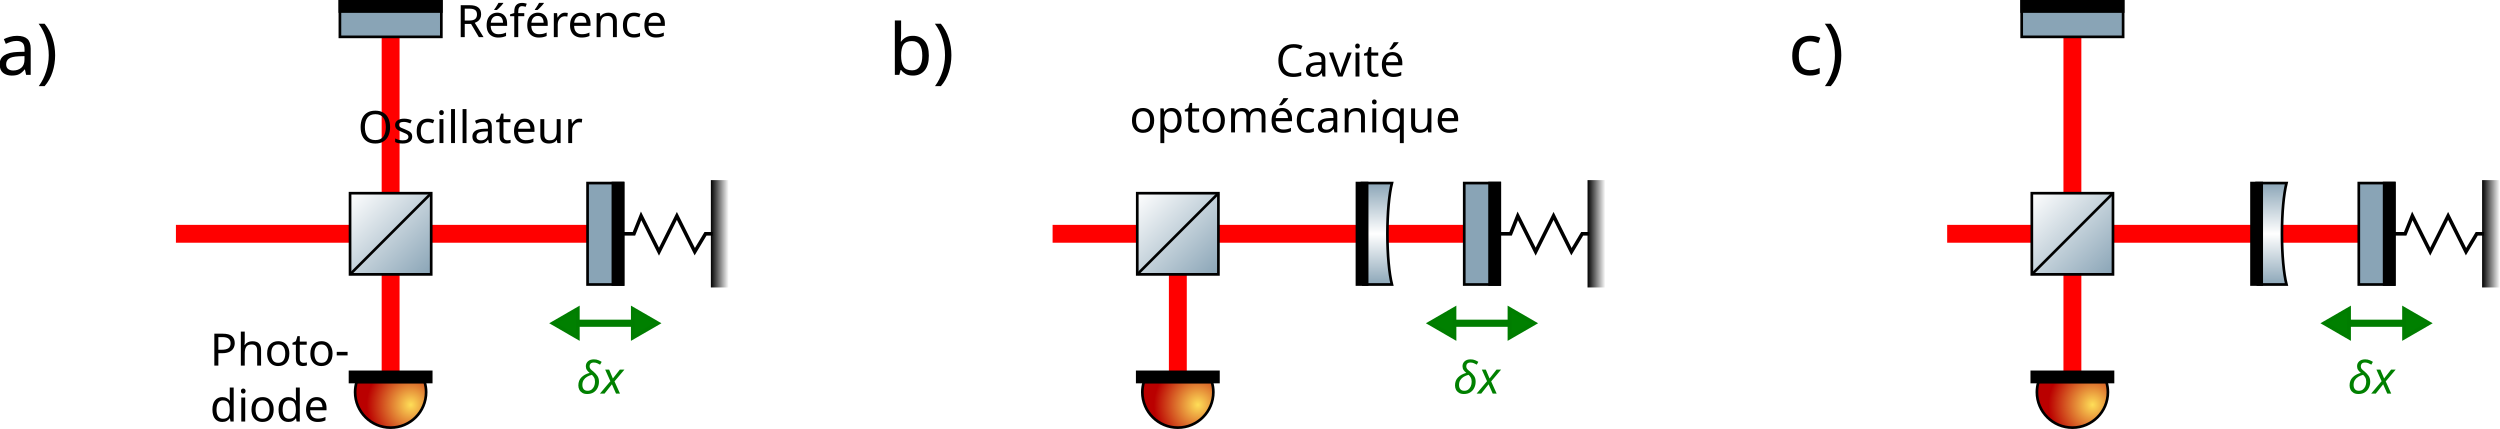
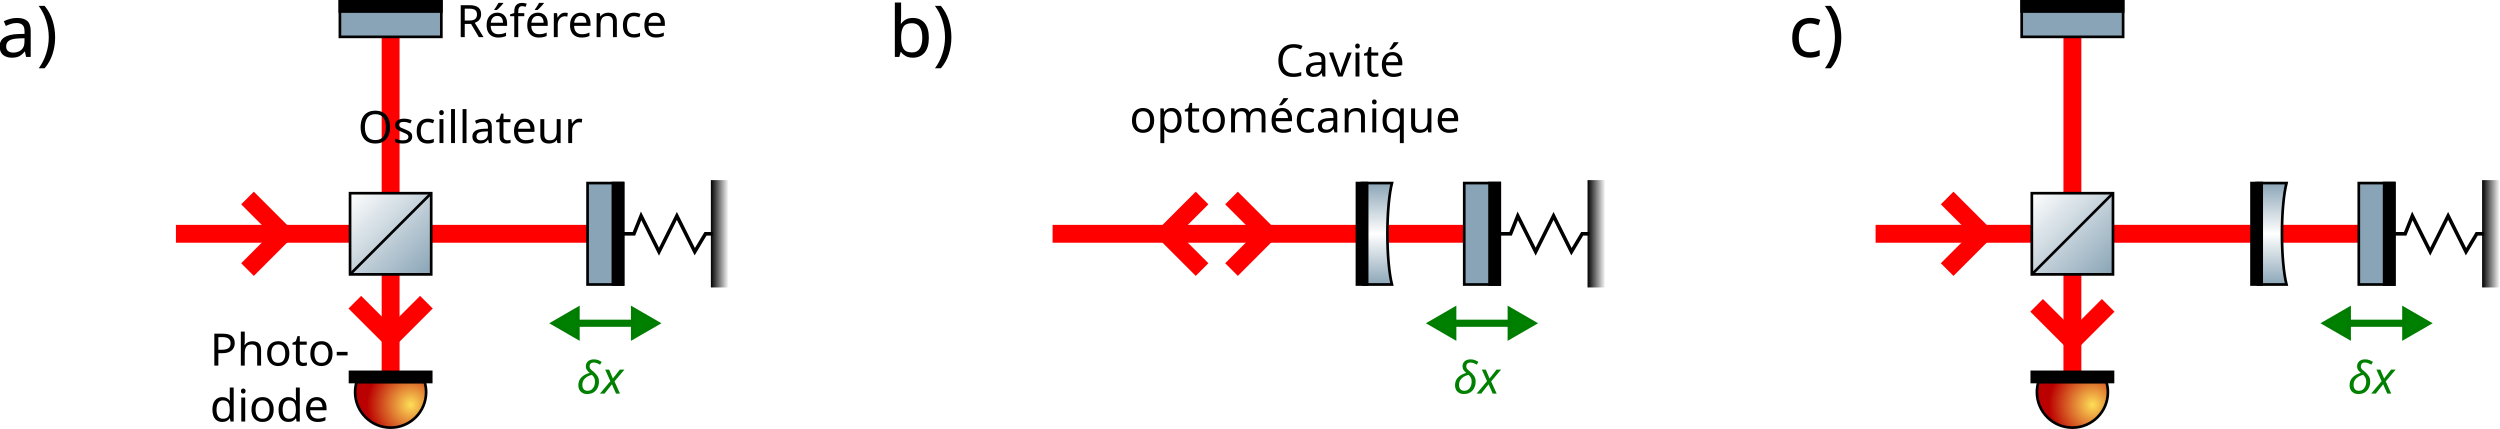
<svg xmlns="http://www.w3.org/2000/svg" xmlns:xlink="http://www.w3.org/1999/xlink" width="197.179mm" height="33.834mm" viewBox="0 0 698.665 119.883" id="svg9282" version="1.1">
  <defs id="defs9284">
    <marker style="overflow:visible" id="marker11677" refX="0" refY="0" orient="auto">
      <path transform="scale(-0.4,-0.4)" style="fill:#008000;fill-opacity:1;fill-rule:evenodd;stroke:#007d00;stroke-width:1pt;stroke-opacity:1" d="m 5.77,0 -8.65,5 0,-10 8.65,5 z" id="path11679" />
    </marker>
    <marker style="overflow:visible" id="marker10815" refX="0" refY="0" orient="auto">
      <path transform="scale(-0.4,-0.4)" style="fill:#008000;fill-opacity:1;fill-rule:evenodd;stroke:#007d00;stroke-width:1pt;stroke-opacity:1" d="m 5.77,0 -8.65,5 0,-10 8.65,5 z" id="path10817" />
    </marker>
    <linearGradient id="linearGradient10409">
      <stop style="stop-color:#000000;stop-opacity:1;" offset="0" id="stop10411" />
      <stop style="stop-color:#000000;stop-opacity:0;" offset="1" id="stop10413" />
    </linearGradient>
    <marker orient="auto" refY="0" refX="0" id="TriangleOutM" style="overflow:visible">
      <path id="path10160" d="m 5.77,0 -8.65,5 0,-10 8.65,5 z" style="fill:#008000;fill-opacity:1;fill-rule:evenodd;stroke:#007d00;stroke-width:1pt;stroke-opacity:1" transform="scale(0.4,0.4)" />
    </marker>
    <marker orient="auto" refY="0" refX="0" id="TriangleInM" style="overflow:visible">
      <path id="path10151" d="m 5.77,0 -8.65,5 0,-10 8.65,5 z" style="fill:#008000;fill-opacity:1;fill-rule:evenodd;stroke:#007d00;stroke-width:1pt;stroke-opacity:1" transform="scale(-0.4,-0.4)" />
    </marker>
    <linearGradient xlink:href="#XMLID_2_" id="linearGradient8492" gradientUnits="userSpaceOnUse" gradientTransform="matrix(0.8,0,0,0.8,-34.8284,-61.1108)" x1="44.004" y1="105.202" x2="72.35" y2="76.856" />
    <linearGradient gradientTransform="matrix(0.8,0,0,0.8,-34.8284,-61.1108)" y2="76.856" x2="72.35" y1="105.202" x1="44.004" gradientUnits="userSpaceOnUse" id="XMLID_2_">
      <stop id="stop3163" style="stop-color:#FFFFFF" offset="0" />
      <stop id="stop3165" style="stop-color:#89A4B6" offset="1" />
    </linearGradient>
    <linearGradient xlink:href="#linearGradient6086" id="linearGradient9835" x1="6.286" y1="0.96" x2="6.286" y2="27.534" gradientUnits="userSpaceOnUse" />
    <linearGradient gradientTransform="matrix(0,-0.35,1,0,-406.6938,483.3083)" y2="424.364" x2="1343.743" y1="452.711" x1="1343.743" gradientUnits="userSpaceOnUse" id="linearGradient6086">
      <stop id="stop6049" style="stop-color:#89A4B6" offset="0.006" />
      <stop id="stop6051" style="stop-color:#FFFFFF" offset="0.5" />
      <stop id="stop6053" style="stop-color:#89A4B6" offset="1" />
    </linearGradient>
    <linearGradient xlink:href="#linearGradient6086" id="linearGradient9835-7" x1="6.286" y1="0.96" x2="6.286" y2="27.534" gradientUnits="userSpaceOnUse" />
    <radialGradient xlink:href="#radialGradient5264" id="radialGradient5272" cx="9.587" cy="8.245" fx="9.587" fy="8.245" r="6.753" gradientTransform="matrix(2.712285,-4.9331678e-8,1.3188837e-7,2.65854,-16.41568,-15.83199)" gradientUnits="userSpaceOnUse" />
    <radialGradient gradientUnits="userSpaceOnUse" fy="7.461" fx="8.879" r="17.067" cy="7.461" cx="8.879" id="radialGradient5264">
      <stop id="stop5248" style="stop-color:#FEDE58" offset="0" />
      <stop id="stop5250" style="stop-color:#BA0000" offset="0.685" />
    </radialGradient>
    <linearGradient xlink:href="#linearGradient10409" id="linearGradient10419" x1="307.5" y1="112.362" x2="312.5" y2="112.362" gradientUnits="userSpaceOnUse" gradientTransform="translate(2,2.2244096e-6)" />
-     <radialGradient xlink:href="#radialGradient5264-2" id="radialGradient5272-7" cx="9.587" cy="8.245" fx="9.587" fy="8.245" r="6.753" gradientTransform="matrix(2.712285,-4.9331678e-8,1.3188837e-7,2.65854,-16.41568,-15.83199)" gradientUnits="userSpaceOnUse" />
    <radialGradient gradientUnits="userSpaceOnUse" fy="7.461" fx="8.879" r="17.067" cy="7.461" cx="8.879" id="radialGradient5264-2">
      <stop id="stop5248-0" style="stop-color:#FEDE58" offset="0" />
      <stop id="stop5250-1" style="stop-color:#BA0000" offset="0.685" />
    </radialGradient>
    <linearGradient xlink:href="#linearGradient6086" id="linearGradient9835-6" x1="6.286" y1="0.96" x2="6.286" y2="27.534" gradientUnits="userSpaceOnUse" />
    <linearGradient xlink:href="#linearGradient10409" id="linearGradient10419-8" x1="307.5" y1="112.362" x2="312.5" y2="112.362" gradientUnits="userSpaceOnUse" gradientTransform="translate(247,-1.71289e-5)" />
    <marker orient="auto" refY="0" refX="0" id="TriangleInM-4" style="overflow:visible">
      <path id="path10151-6" d="m 5.77,0 -8.65,5 0,-10 8.65,5 z" style="fill:#008000;fill-opacity:1;fill-rule:evenodd;stroke:#007d00;stroke-width:1pt;stroke-opacity:1" transform="scale(-0.4,-0.4)" />
    </marker>
    <marker orient="auto" refY="0" refX="0" id="TriangleOutM-2" style="overflow:visible">
      <path id="path10160-3" d="m 5.77,0 -8.65,5 0,-10 8.65,5 z" style="fill:#008000;fill-opacity:1;fill-rule:evenodd;stroke:#007d00;stroke-width:1pt;stroke-opacity:1" transform="scale(0.4,0.4)" />
    </marker>
-     <linearGradient xlink:href="#XMLID_2_" id="linearGradient10795" gradientUnits="userSpaceOnUse" gradientTransform="matrix(0.8,0,0,0.8,-34.8284,-61.1108)" x1="44.004" y1="105.202" x2="72.35" y2="76.856" />
    <linearGradient xlink:href="#linearGradient3853" id="linearGradient5982" gradientUnits="userSpaceOnUse" gradientTransform="matrix(0.8,0,0,0.8,-34.8284,-61.1108)" x1="43.667" y1="112.758" x2="43.667" y2="76.388" />
    <linearGradient gradientTransform="matrix(0.35,0,0,1,-115.4937,-14.3086)" y2="14.683" x2="343.291" y1="43.03" x1="343.291" gradientUnits="userSpaceOnUse" id="linearGradient3853">
      <stop id="stop3835" style="stop-color:#89A4B6" offset="0.006" />
      <stop id="stop3837" style="stop-color:#FFFFFF" offset="0.5" />
      <stop id="stop3839" style="stop-color:#89A4B6" offset="1" />
    </linearGradient>
    <radialGradient xlink:href="#radialGradient5264-2-3" id="radialGradient5272-7-7" cx="9.587" cy="8.245" fx="9.587" fy="8.245" r="6.753" gradientTransform="matrix(2.712285,-4.9331678e-8,1.3188837e-7,2.65854,-16.41568,-15.83199)" gradientUnits="userSpaceOnUse" />
    <radialGradient gradientUnits="userSpaceOnUse" fy="7.461" fx="8.879" r="17.067" cy="7.461" cx="8.879" id="radialGradient5264-2-3">
      <stop id="stop5248-0-5" style="stop-color:#FEDE58" offset="0" />
      <stop id="stop5250-1-0" style="stop-color:#BA0000" offset="0.685" />
    </radialGradient>
    <linearGradient xlink:href="#linearGradient6086" id="linearGradient9835-6-1" x1="6.286" y1="0.96" x2="6.286" y2="27.534" gradientUnits="userSpaceOnUse" />
    <linearGradient xlink:href="#linearGradient10409" id="linearGradient10419-8-8" x1="307.5" y1="112.362" x2="312.5" y2="112.362" gradientUnits="userSpaceOnUse" gradientTransform="translate(497,7.2636376e-6)" />
    <marker style="overflow:visible" id="marker10815-8" refX="0" refY="0" orient="auto">
      <path transform="scale(-0.4,-0.4)" style="fill:#008000;fill-opacity:1;fill-rule:evenodd;stroke:#007d00;stroke-width:1pt;stroke-opacity:1" d="m 5.77,0 -8.65,5 0,-10 8.65,5 z" id="path10817-1" />
    </marker>
    <marker orient="auto" refY="0" refX="0" id="TriangleOutM-2-6" style="overflow:visible">
      <path id="path10160-3-4" d="m 5.77,0 -8.65,5 0,-10 8.65,5 z" style="fill:#008000;fill-opacity:1;fill-rule:evenodd;stroke:#007d00;stroke-width:1pt;stroke-opacity:1" transform="scale(0.4,0.4)" />
    </marker>
    <linearGradient xlink:href="#XMLID_2_" id="linearGradient11613" gradientUnits="userSpaceOnUse" gradientTransform="matrix(0.8,0,0,0.8,-34.8284,-61.1108)" x1="44.004" y1="105.202" x2="72.35" y2="76.856" />
    <linearGradient xlink:href="#linearGradient3853" id="linearGradient11615" gradientUnits="userSpaceOnUse" gradientTransform="matrix(0.8,0,0,0.8,-34.8284,-61.1108)" x1="43.667" y1="112.758" x2="43.667" y2="76.388" />
    <linearGradient xlink:href="#linearGradient6086" id="linearGradient9835-7-7" x1="6.286" y1="0.96" x2="6.286" y2="27.534" gradientUnits="userSpaceOnUse" />
    <marker orient="auto" refY="0" refX="0" id="TriangleInM-5" style="overflow:visible">
      <path id="path10151-5" d="m 5.77,0 -8.65,5 0,-10 8.65,5 z" style="fill:#008000;fill-opacity:1;fill-rule:evenodd;stroke:#007d00;stroke-width:1pt;stroke-opacity:1" transform="scale(-0.4,-0.4)" />
    </marker>
    <marker orient="auto" refY="0" refX="0" id="TriangleOutM-9" style="overflow:visible">
      <path id="path10160-4" d="m 5.77,0 -8.65,5 0,-10 8.65,5 z" style="fill:#008000;fill-opacity:1;fill-rule:evenodd;stroke:#007d00;stroke-width:1pt;stroke-opacity:1" transform="scale(0.4,0.4)" />
    </marker>
    <marker orient="auto" refY="0" refX="0" id="TriangleInM-2" style="overflow:visible">
      <path id="path10151-4" d="m 5.77,0 -8.65,5 0,-10 8.65,5 z" style="fill:#008000;fill-opacity:1;fill-rule:evenodd;stroke:#007d00;stroke-width:1pt;stroke-opacity:1" transform="scale(-0.4,-0.4)" />
    </marker>
    <marker orient="auto" refY="0" refX="0" id="TriangleOutM-0" style="overflow:visible">
      <path id="path10160-7" d="m 5.77,0 -8.65,5 0,-10 8.65,5 z" style="fill:#008000;fill-opacity:1;fill-rule:evenodd;stroke:#007d00;stroke-width:1pt;stroke-opacity:1" transform="scale(0.4,0.4)" />
    </marker>
  </defs>
  <g id="layer2" transform="translate(-110.835,-47.02671)">
    <path style="fill:none;fill-rule:evenodd;stroke:#ff0000;stroke-width:5;stroke-linecap:butt;stroke-linejoin:miter;stroke-miterlimit:4;stroke-dasharray:none;stroke-opacity:1" d="m 160,112.362 c 120,0 120,0 120,0" id="path10007" />
    <path style="fill:none;fill-rule:evenodd;stroke:#ff0000;stroke-width:5;stroke-linecap:butt;stroke-linejoin:miter;stroke-miterlimit:4;stroke-dasharray:none;stroke-opacity:1" d="m 220,52.362 c 0,100 0,100 0,100" id="path10009" />
    <path style="fill:#008000;fill-rule:evenodd;stroke:#007d00;stroke-width:2;stroke-linecap:butt;stroke-linejoin:miter;stroke-miterlimit:4;stroke-dasharray:none;stroke-opacity:1;marker-start:url(#TriangleInM);marker-end:url(#TriangleOutM)" d="m 270,137.362 20,0" id="path10347" transform="translate(-3.4178121e-6,-2.8555475e-6)" />
    <path style="fill:none;fill-rule:evenodd;stroke:#000000;stroke-width:1px;stroke-linecap:butt;stroke-linejoin:miter;stroke-opacity:1" d="m 280,112.362 8,0 2,-5 5,10 5,-10 5,10 3,-5 2,0" id="path10401" />
    <path style="fill:none;fill-rule:evenodd;stroke:url(#linearGradient10419);stroke-width:5;stroke-linecap:butt;stroke-linejoin:miter;stroke-miterlimit:4;stroke-dasharray:none;stroke-opacity:1" d="m 312,97.362 0,30" id="path10407" />
    <path style="fill:none;fill-rule:evenodd;stroke:#ff0000;stroke-width:5;stroke-linecap:butt;stroke-linejoin:miter;stroke-miterlimit:4;stroke-dasharray:none;stroke-opacity:1" d="m 405,112.362 c 120,0 120,0 120,0" id="path10007-1" />
-     <path style="fill:none;fill-rule:evenodd;stroke:#ff0000;stroke-width:5;stroke-linecap:butt;stroke-linejoin:miter;stroke-miterlimit:4;stroke-dasharray:none;stroke-opacity:1" d="m 440,112.362 -10e-6,40" id="path10009-1" />
    <path style="fill:none;fill-rule:evenodd;stroke:#000000;stroke-width:1px;stroke-linecap:butt;stroke-linejoin:miter;stroke-opacity:1" d="m 525,112.362 8,0 2,-5 5,10 5,-10 5,10 3,-5 2,0" id="path10401-1" />
    <path style="fill:none;fill-rule:evenodd;stroke:url(#linearGradient10419-8);stroke-width:5;stroke-linecap:butt;stroke-linejoin:miter;stroke-miterlimit:4;stroke-dasharray:none;stroke-opacity:1" d="m 557,97.362 0,30" id="path10407-0" />
    <text xml:space="preserve" style="font-style:normal;font-weight:normal;font-size:30px;line-height:125%;font-family:sans-serif;letter-spacing:0px;word-spacing:0px;fill:#000000;fill-opacity:1;stroke:none;stroke-width:1px;stroke-linecap:butt;stroke-linejoin:miter;stroke-opacity:1" x="557.98" y="68.407" id="text10426-4">
      <tspan id="tspan10428-3" x="557.98" y="68.407" style="font-size:12.5px;text-align:end;text-anchor:end">Cavité</tspan>
      <tspan x="557.98" y="84.032" style="font-size:12.5px;text-align:end;text-anchor:end" id="tspan10928">optomécanique</tspan>
    </text>
-     <g style="display:inline;opacity:1;enable-background:new" id="Layer_1-4" transform="matrix(0,1,-1,0,451.7135,100.6487)">
-       <g id="g3160-7">
-         <linearGradient gradientTransform="matrix(0.8,0,0,0.8,-34.8284,-61.1108)" y2="76.856" x2="72.35" y1="105.202" x1="44.004" gradientUnits="userSpaceOnUse" id="linearGradient10740">
-           <stop id="stop9848-7" style="stop-color:#FFFFFF" offset="0" />
-           <stop id="stop9850-3" style="stop-color:#89A4B6" offset="1" />
-         </linearGradient>
-         <rect id="rect3167-6" height="22.677" width="22.677" y="0.375" x="0.375" style="fill:url(#linearGradient10795);stroke:#000000;stroke-width:0.75" />
-         <line id="line3169-6" y2="23.052" x2="23.052" y1="0.375" x1="0.375" style="fill:none;stroke:#000000;stroke-width:0.75" />
-       </g>
-     </g>
    <g style="display:inline;opacity:1;fill:none;stroke:#000000;stroke-opacity:1;enable-background:new" id="g3815-7" transform="translate(519.6645,97.81418)">
      <g id="g3797-3" style="fill:none;stroke:#000000;stroke-opacity:1">
        <linearGradient gradientTransform="matrix(0.35,0,0,1,-117.1952,-14.3086)" y2="14.683" x2="350.087" y1="43.03" x1="350.087" gradientUnits="userSpaceOnUse" id="linearGradient10748">
          <stop id="stop3800-0" style="stop-color:#89A4B6" offset="0.006" />
          <stop id="stop3802-1" style="stop-color:#FFFFFF" offset="0.5" />
          <stop id="stop3804-4" style="stop-color:#89A4B6" offset="1" />
        </linearGradient>
        <rect id="rect3806-8" height="28.346" width="9.921" y="0.375" x="0.375" style="fill:url(#linearGradient9835-6);fill-opacity:1;stroke:#000000;stroke-width:0.75;stroke-opacity:1" />
        <rect id="rect3808-2" height="28.346" width="2.836" y="0.375" x="7.46" style="fill:#000000;fill-opacity:1;stroke:#000000;stroke-width:0.75;stroke-opacity:1" />
      </g>
    </g>
-     <g style="display:inline;opacity:1;enable-background:new" id="g5261-7" transform="matrix(0,1,-1,0,451.714,150.5697)">
-       <g id="g5245-3">
-         <radialGradient gradientUnits="userSpaceOnUse" fy="7.461" fx="8.879" r="17.067" cy="7.461" cx="8.879" id="radialGradient9973-6">
-           <stop id="stop9975-9" style="stop-color:#FEDE58" offset="0" />
-           <stop id="stop9977-0" style="stop-color:#BA0000" offset="0.685" />
-         </radialGradient>
-         <path id="path5252-0" d="m 6.044,1.792 c -0.986,0 -1.936,0.148 -2.835,0.417 l 0,19.01 c 0.899,0.268 1.849,0.416 2.835,0.416 5.479,0 9.921,-4.441 9.921,-9.921 0,-5.48 -4.442,-9.922 -9.921,-9.922 l 0,0 z" style="fill:url(#radialGradient5272-7);fill-opacity:1;stroke:#000000;stroke-width:0.75" />
-         <rect id="rect5254-0" height="22.678" width="2.835" y="0.375" x="0.375" style="stroke:#000000;stroke-width:0.75" />
-       </g>
-     </g>
    <g style="display:inline;opacity:1;enable-background:new" id="g3850" transform="matrix(-1,0,0,-1,500.3132,126.9102)">
      <g id="g3832">
        <linearGradient gradientTransform="matrix(0.35,0,0,1,-115.4937,-14.3086)" y2="14.683" x2="343.291" y1="43.03" x1="343.291" gradientUnits="userSpaceOnUse" id="linearGradient10888">
          <stop id="stop10890" style="stop-color:#89A4B6" offset="0.006" />
          <stop id="stop10892" style="stop-color:#FFFFFF" offset="0.5" />
          <stop id="stop10894" style="stop-color:#89A4B6" offset="1" />
        </linearGradient>
        <path id="path3841" d="m 8.836,0.375 -8.356,0 c 0.764,3.046 1.27,8.254 1.27,14.172 0,5.92 -0.506,11.128 -1.27,14.174 l 8.355,0 0,-28.346 10e-4,0 0,0 z" style="fill:url(#linearGradient5982);fill-opacity:1;stroke:#000000;stroke-width:0.75" />
        <rect id="rect3843" height="28.346" width="2.836" y="0.375" x="7.416" style="stroke:#000000;stroke-width:0.75" />
      </g>
    </g>
-     <path style="fill:none;fill-rule:evenodd;stroke:#ff0000;stroke-width:5;stroke-linecap:butt;stroke-linejoin:miter;stroke-miterlimit:4;stroke-dasharray:none;stroke-opacity:1" d="m 655,112.362 c 120,0 120,0 120,0" id="path10007-1-1" />
+     <path style="fill:none;fill-rule:evenodd;stroke:#ff0000;stroke-width:5;stroke-linecap:butt;stroke-linejoin:miter;stroke-miterlimit:4;stroke-dasharray:none;stroke-opacity:1" d="m 635,112.362 140,1e-4" id="path10007-1-1" />
    <path style="fill:none;fill-rule:evenodd;stroke:#ff0000;stroke-width:5;stroke-linecap:butt;stroke-linejoin:miter;stroke-miterlimit:4;stroke-dasharray:none;stroke-opacity:1" d="m 690,52.362 -10e-6,100" id="path10009-1-7" />
    <path style="fill:none;fill-rule:evenodd;stroke:#000000;stroke-width:1px;stroke-linecap:butt;stroke-linejoin:miter;stroke-opacity:1" d="m 775,112.362 8,0 2,-5 5,10 5,-10 5,10 3,-5 2,0" id="path10401-1-6" />
    <path style="fill:none;fill-rule:evenodd;stroke:url(#linearGradient10419-8-8);stroke-width:5;stroke-linecap:butt;stroke-linejoin:miter;stroke-miterlimit:4;stroke-dasharray:none;stroke-opacity:1" d="m 807,97.362 0,30" id="path10407-0-0" />
    <g style="display:inline;opacity:1;enable-background:new" id="Layer_1-4-3" transform="matrix(0,1,-1,0,701.7135,100.6487)">
      <g id="g3160-7-2">
        <linearGradient gradientTransform="matrix(0.8,0,0,0.8,-34.8284,-61.1108)" y2="76.856" x2="72.35" y1="105.202" x1="44.004" gradientUnits="userSpaceOnUse" id="linearGradient11540">
          <stop id="stop9848-7-8" style="stop-color:#FFFFFF" offset="0" />
          <stop id="stop9850-3-2" style="stop-color:#89A4B6" offset="1" />
        </linearGradient>
        <rect id="rect3167-6-1" height="22.677" width="22.677" y="0.375" x="0.375" style="fill:url(#linearGradient11613);stroke:#000000;stroke-width:0.75" />
        <line id="line3169-6-0" y2="23.052" x2="23.052" y1="0.375" x1="0.375" style="fill:none;stroke:#000000;stroke-width:0.75" />
      </g>
    </g>
    <g style="display:inline;opacity:1;fill:none;stroke:#000000;stroke-opacity:1;enable-background:new" id="g3815-7-1" transform="translate(769.6645,97.8142)">
      <g id="g3797-3-6" style="fill:none;stroke:#000000;stroke-opacity:1">
        <linearGradient gradientTransform="matrix(0.35,0,0,1,-117.1952,-14.3086)" y2="14.683" x2="350.087" y1="43.03" x1="350.087" gradientUnits="userSpaceOnUse" id="linearGradient11548">
          <stop id="stop3800-0-1" style="stop-color:#89A4B6" offset="0.006" />
          <stop id="stop3802-1-8" style="stop-color:#FFFFFF" offset="0.5" />
          <stop id="stop3804-4-1" style="stop-color:#89A4B6" offset="1" />
        </linearGradient>
        <rect id="rect3806-8-1" height="28.346" width="9.921" y="0.375" x="0.375" style="fill:url(#linearGradient9835-6-1);fill-opacity:1;stroke:#000000;stroke-width:0.75;stroke-opacity:1" />
        <rect id="rect3808-2-9" height="28.346" width="2.836" y="0.375" x="7.46" style="fill:#000000;fill-opacity:1;stroke:#000000;stroke-width:0.75;stroke-opacity:1" />
      </g>
    </g>
    <g style="display:inline;opacity:1;enable-background:new" id="g5261-7-4" transform="matrix(0,1,-1,0,701.714,150.5697)">
      <g id="g5245-3-2">
        <radialGradient gradientUnits="userSpaceOnUse" fy="7.461" fx="8.879" r="17.067" cy="7.461" cx="8.879" id="radialGradient9973-6-3">
          <stop id="stop9975-9-1" style="stop-color:#FEDE58" offset="0" />
          <stop id="stop9977-0-8" style="stop-color:#BA0000" offset="0.685" />
        </radialGradient>
        <path id="path5252-0-1" d="m 6.044,1.792 c -0.986,0 -1.936,0.148 -2.835,0.417 l 0,19.01 c 0.899,0.268 1.849,0.416 2.835,0.416 5.479,0 9.921,-4.441 9.921,-9.921 0,-5.48 -4.442,-9.922 -9.921,-9.922 l 0,0 z" style="fill:url(#radialGradient5272-7-7);fill-opacity:1;stroke:#000000;stroke-width:0.75" />
        <rect id="rect5254-0-9" height="22.678" width="2.835" y="0.375" x="0.375" style="stroke:#000000;stroke-width:0.75" />
      </g>
    </g>
    <g style="display:inline;opacity:1;enable-background:new" id="g3850-2" transform="matrix(-1,0,0,-1,750.3132,126.9102)">
      <g id="g3832-4">
        <linearGradient gradientTransform="matrix(0.35,0,0,1,-115.4937,-14.3086)" y2="14.683" x2="343.291" y1="43.03" x1="343.291" gradientUnits="userSpaceOnUse" id="linearGradient11564">
          <stop id="stop10890-9" style="stop-color:#89A4B6" offset="0.006" />
          <stop id="stop10892-2" style="stop-color:#FFFFFF" offset="0.5" />
          <stop id="stop10894-2" style="stop-color:#89A4B6" offset="1" />
        </linearGradient>
        <path id="path3841-3" d="m 8.836,0.375 -8.356,0 c 0.764,3.046 1.27,8.254 1.27,14.172 0,5.92 -0.506,11.128 -1.27,14.174 l 8.355,0 0,-28.346 10e-4,0 0,0 z" style="fill:url(#linearGradient11615);fill-opacity:1;stroke:#000000;stroke-width:0.75" />
        <rect id="rect3843-2" height="28.346" width="2.836" y="0.375" x="7.416" style="stroke:#000000;stroke-width:0.75" />
      </g>
    </g>
-     <text xml:space="preserve" style="font-style:normal;font-weight:normal;font-size:20px;line-height:125%;font-family:sans-serif;text-align:start;letter-spacing:0px;word-spacing:0px;text-anchor:start;fill:#000000;fill-opacity:1;stroke:none;stroke-width:1px;stroke-linecap:butt;stroke-linejoin:miter;stroke-opacity:1" x="109.819" y="67.948" id="text4835">
-       <tspan id="tspan4837" x="109.819" y="67.948">a)</tspan>
-     </text>
-     <text xml:space="preserve" style="font-style:normal;font-weight:normal;font-size:20px;line-height:125%;font-family:sans-serif;text-align:start;letter-spacing:0px;word-spacing:0px;text-anchor:start;fill:#000000;fill-opacity:1;stroke:none;stroke-width:1px;stroke-linecap:butt;stroke-linejoin:miter;stroke-opacity:1" x="359.209" y="67.948" id="text4835-7">
-       <tspan id="tspan4837-7" x="359.209" y="67.948">b)</tspan>
-     </text>
-     <text xml:space="preserve" style="font-style:normal;font-weight:normal;font-size:20px;line-height:125%;font-family:sans-serif;text-align:start;letter-spacing:0px;word-spacing:0px;text-anchor:start;fill:#000000;fill-opacity:1;stroke:none;stroke-width:1px;stroke-linecap:butt;stroke-linejoin:miter;stroke-opacity:1" x="610.615" y="67.948" id="text4835-1">
-       <tspan id="tspan4837-5" x="610.615" y="67.948">c)</tspan>
-     </text>
+     <text xml:space="preserve" style="font-style:normal;font-weight:normal;font-size:20px;line-height:125%;font-family:sans-serif;text-align:start;letter-spacing:0px;word-spacing:0px;text-anchor:start;fill:#000000;fill-opacity:1;stroke:none;stroke-width:1px;stroke-linecap:butt;stroke-linejoin:miter;stroke-opacity:1" x="109.819" y="62.948" id="text4835">
+       <tspan id="tspan4837" x="109.819" y="62.948">a)</tspan>
+     </text>
+     <text xml:space="preserve" style="font-style:normal;font-weight:normal;font-size:20px;line-height:125%;font-family:sans-serif;text-align:start;letter-spacing:0px;word-spacing:0px;text-anchor:start;fill:#000000;fill-opacity:1;stroke:none;stroke-width:1px;stroke-linecap:butt;stroke-linejoin:miter;stroke-opacity:1" x="359.209" y="62.948" id="text4835-7">
+       <tspan id="tspan4837-7" x="359.209" y="62.948">b)</tspan>
+     </text>
+     <text xml:space="preserve" style="font-style:normal;font-weight:normal;font-size:20px;line-height:125%;font-family:sans-serif;text-align:start;letter-spacing:0px;word-spacing:0px;text-anchor:start;fill:#000000;fill-opacity:1;stroke:none;stroke-width:1px;stroke-linecap:butt;stroke-linejoin:miter;stroke-opacity:1" x="610.615" y="62.948" id="text4835-1">
+       <tspan id="tspan4837-5" x="610.615" y="62.948">c)</tspan>
+     </text>
+     <path style="fill:none;fill-rule:evenodd;stroke:#ff0000;stroke-width:5;stroke-linecap:butt;stroke-linejoin:miter;stroke-miterlimit:4;stroke-dasharray:none;stroke-opacity:1" d="m 180,102.362 10,10 -10,10" id="path4478" />
+     <path style="fill:none;fill-rule:evenodd;stroke:#ff0000;stroke-width:5;stroke-linecap:butt;stroke-linejoin:miter;stroke-miterlimit:4;stroke-dasharray:none;stroke-opacity:1" d="m 230,131.478 -10,10 -10,-10" id="path4478-1" />
+     <path style="fill:none;fill-rule:evenodd;stroke:#ff0000;stroke-width:5;stroke-linecap:butt;stroke-linejoin:miter;stroke-miterlimit:4;stroke-dasharray:none;stroke-opacity:1" d="m 455,102.362 10,10 -10,10" id="path4478-18" />
+     <path style="fill:none;fill-rule:evenodd;stroke:#ff0000;stroke-width:5;stroke-linecap:butt;stroke-linejoin:miter;stroke-miterlimit:4;stroke-dasharray:none;stroke-opacity:1" d="m 446.768,122.362 -10,-10 10,-10" id="path4478-9" />
+     <path style="fill:none;fill-rule:evenodd;stroke:#ff0000;stroke-width:5;stroke-linecap:butt;stroke-linejoin:miter;stroke-miterlimit:4;stroke-dasharray:none;stroke-opacity:1" d="m 655,102.362 10,10 -10,10" id="path4478-12" />
+     <path style="fill:none;fill-rule:evenodd;stroke:#ff0000;stroke-width:5;stroke-linecap:butt;stroke-linejoin:miter;stroke-miterlimit:4;stroke-dasharray:none;stroke-opacity:1" d="m 700,132.362 -10,10 -10,-10" id="path4478-188" />
  </g>
  <g id="layer3" transform="translate(-110.835,-47.02671)">
    <text xml:space="preserve" style="font-style:normal;font-weight:normal;font-size:30px;line-height:125%;font-family:sans-serif;letter-spacing:0px;word-spacing:0px;fill:#000000;fill-opacity:1;stroke:none;stroke-width:1px;stroke-linecap:butt;stroke-linejoin:miter;stroke-opacity:1" x="238.372" y="57.398" id="text10422">
      <tspan id="tspan10424" x="238.372" y="57.398" style="font-size:12.5px">Référence</tspan>
    </text>
    <text xml:space="preserve" style="font-style:normal;font-weight:normal;font-size:30px;line-height:125%;font-family:sans-serif;letter-spacing:0px;word-spacing:0px;fill:#000000;fill-opacity:1;stroke:none;stroke-width:1px;stroke-linecap:butt;stroke-linejoin:miter;stroke-opacity:1" x="312.736" y="87.016" id="text10426">
      <tspan id="tspan10428" x="312.736" y="87.016" style="font-size:12.5px;text-align:end;text-anchor:end">Oscillateur</tspan>
    </text>
    <text xml:space="preserve" style="font-style:normal;font-weight:normal;font-size:20px;line-height:125%;font-family:sans-serif;letter-spacing:0px;word-spacing:0px;fill:#000000;fill-opacity:1;stroke:none;stroke-width:1px;stroke-linecap:butt;stroke-linejoin:miter;stroke-opacity:1" x="272.023" y="157.016" id="text10430" transform="translate(8.0067383e-6,-1.2090257e-6)">
      <tspan id="tspan10432" x="272.023" y="157.016" style="font-style:italic;font-variant:normal;font-weight:normal;font-stretch:normal;font-size:12.5px;font-family:sans-serif;-inkscape-font-specification:'sans-serif Italic';fill:#008000">δx</tspan>
    </text>
    <path style="fill:#008000;fill-rule:evenodd;stroke:#007d00;stroke-width:2;stroke-linecap:butt;stroke-linejoin:miter;stroke-miterlimit:4;stroke-dasharray:none;stroke-opacity:1;marker-start:url(#TriangleInM-5);marker-end:url(#TriangleOutM-9)" d="m 515,137.362 20,0" id="path10347-9" />
    <text xml:space="preserve" style="font-style:normal;font-weight:normal;font-size:20px;line-height:125%;font-family:sans-serif;letter-spacing:0px;word-spacing:0px;fill:#000000;fill-opacity:1;stroke:none;stroke-width:1px;stroke-linecap:butt;stroke-linejoin:miter;stroke-opacity:1" x="517.023" y="157.016" id="text10430-2">
      <tspan id="tspan10432-5" x="517.023" y="157.016" style="font-style:italic;font-variant:normal;font-weight:normal;font-stretch:normal;font-size:12.5px;font-family:sans-serif;-inkscape-font-specification:'sans-serif Italic';fill:#008000">δx</tspan>
    </text>
    <path style="fill:#008000;fill-rule:evenodd;stroke:#007d00;stroke-width:2;stroke-linecap:butt;stroke-linejoin:miter;stroke-miterlimit:4;stroke-dasharray:none;stroke-opacity:1;marker-start:url(#TriangleInM-2);marker-end:url(#TriangleOutM-0)" d="m 765,137.362 20,0" id="path10347-2" />
    <text xml:space="preserve" style="font-style:normal;font-weight:normal;font-size:20px;line-height:125%;font-family:sans-serif;letter-spacing:0px;word-spacing:0px;fill:#000000;fill-opacity:1;stroke:none;stroke-width:1px;stroke-linecap:butt;stroke-linejoin:miter;stroke-opacity:1" x="767.023" y="157.016" id="text10430-7">
      <tspan id="tspan10432-0" x="767.023" y="157.016" style="font-style:italic;font-variant:normal;font-weight:normal;font-stretch:normal;font-size:12.5px;font-family:sans-serif;-inkscape-font-specification:'sans-serif Italic';fill:#008000">δx</tspan>
    </text>
    <text xml:space="preserve" style="font-style:normal;font-weight:normal;font-size:30px;line-height:125%;font-family:sans-serif;letter-spacing:0px;word-spacing:0px;fill:#000000;fill-opacity:1;stroke:none;stroke-width:1px;stroke-linecap:butt;stroke-linejoin:miter;stroke-opacity:1" x="169.514" y="149.204" id="text10422-8">
      <tspan id="tspan10424-9" x="169.514" y="149.204" style="font-size:12.5px">Photo-</tspan>
      <tspan x="169.514" y="164.829" style="font-size:12.5px" id="tspan4883">diode</tspan>
    </text>
  </g>
  <g id="layer1" transform="translate(-110.835,-47.02671)">
    <g style="display:inline;opacity:1;enable-background:new" id="Layer_1" transform="matrix(0,1,-1,0,231.7135,100.6487)">
      <g id="g3160">
        <linearGradient gradientTransform="matrix(0.8,0,0,0.8,-34.8284,-61.1108)" y2="76.856" x2="72.35" y1="105.202" x1="44.004" gradientUnits="userSpaceOnUse" id="linearGradient9846">
          <stop id="stop9848" style="stop-color:#FFFFFF" offset="0" />
          <stop id="stop9850" style="stop-color:#89A4B6" offset="1" />
        </linearGradient>
        <rect id="rect3167" height="22.677" width="22.677" y="0.375" x="0.375" style="fill:url(#linearGradient8492);stroke:#000000;stroke-width:0.75" />
        <line id="line3169" y2="23.052" x2="23.052" y1="0.375" x1="0.375" style="fill:none;stroke:#000000;stroke-width:0.75" />
      </g>
    </g>
    <g style="display:inline;opacity:1;fill:none;stroke:#000000;stroke-opacity:1;enable-background:new" id="g3815" transform="translate(274.6645,97.8142)">
      <g id="g3797" style="fill:none;stroke:#000000;stroke-opacity:1">
        <linearGradient gradientTransform="matrix(0.35,0,0,1,-117.1952,-14.3086)" y2="14.683" x2="350.087" y1="43.03" x1="350.087" gradientUnits="userSpaceOnUse" id="linearGradient3818">
          <stop id="stop3800" style="stop-color:#89A4B6" offset="0.006" />
          <stop id="stop3802" style="stop-color:#FFFFFF" offset="0.5" />
          <stop id="stop3804" style="stop-color:#89A4B6" offset="1" />
        </linearGradient>
        <rect id="rect3806" height="28.346" width="9.921" y="0.375" x="0.375" style="fill:url(#linearGradient9835);fill-opacity:1;stroke:#000000;stroke-width:0.75;stroke-opacity:1" />
        <rect id="rect3808" height="28.346" width="2.836" y="0.375" x="7.46" style="fill:#000000;fill-opacity:1;stroke:#000000;stroke-width:0.75;stroke-opacity:1" />
      </g>
    </g>
    <g style="display:inline;opacity:1;fill:none;stroke:#000000;stroke-opacity:1;enable-background:new" id="g3815-4" transform="matrix(0,-1,1,0,205.452,57.6977)">
      <g id="g3797-8" style="fill:none;stroke:#000000;stroke-opacity:1">
        <linearGradient gradientTransform="matrix(0.35,0,0,1,-117.1952,-14.3086)" y2="14.683" x2="350.087" y1="43.03" x1="350.087" gradientUnits="userSpaceOnUse" id="linearGradient9952">
          <stop id="stop3800-8" style="stop-color:#89A4B6" offset="0.006" />
          <stop id="stop3802-4" style="stop-color:#FFFFFF" offset="0.5" />
          <stop id="stop3804-6" style="stop-color:#89A4B6" offset="1" />
        </linearGradient>
        <rect id="rect3806-6" height="28.346" width="9.921" y="0.375" x="0.375" style="fill:url(#linearGradient9835-7);fill-opacity:1;stroke:#000000;stroke-width:0.75;stroke-opacity:1" />
        <rect id="rect3808-5" height="28.346" width="2.836" y="0.375" x="7.46" style="fill:#000000;fill-opacity:1;stroke:#000000;stroke-width:0.75;stroke-opacity:1" />
      </g>
    </g>
    <g style="display:inline;opacity:1;enable-background:new" id="g5261" transform="matrix(0,1,-1,0,231.714,150.5697)">
      <g id="g5245">
        <radialGradient gradientUnits="userSpaceOnUse" fy="7.461" fx="8.879" r="17.067" cy="7.461" cx="8.879" id="radialGradient9973">
          <stop id="stop9975" style="stop-color:#FEDE58" offset="0" />
          <stop id="stop9977" style="stop-color:#BA0000" offset="0.685" />
        </radialGradient>
        <path id="path5252" d="m 6.044,1.792 c -0.986,0 -1.936,0.148 -2.835,0.417 l 0,19.01 c 0.899,0.268 1.849,0.416 2.835,0.416 5.479,0 9.921,-4.441 9.921,-9.921 0,-5.48 -4.442,-9.922 -9.921,-9.922 l 0,0 z" style="fill:url(#radialGradient5272);fill-opacity:1;stroke:#000000;stroke-width:0.75" />
        <rect id="rect5254" height="22.678" width="2.835" y="0.375" x="0.375" style="stroke:#000000;stroke-width:0.75" />
      </g>
    </g>
    <g style="display:inline;opacity:1;fill:none;stroke:#000000;stroke-opacity:1;enable-background:new" id="g3815-4-9" transform="matrix(0,-1,1,0,675.4521,57.69773)">
      <g id="g3797-8-2" style="fill:none;stroke:#000000;stroke-opacity:1">
        <linearGradient gradientTransform="matrix(0.35,0,0,1,-117.1952,-14.3086)" y2="14.683" x2="350.087" y1="43.03" x1="350.087" gradientUnits="userSpaceOnUse" id="linearGradient11658">
          <stop id="stop3800-8-4" style="stop-color:#89A4B6" offset="0.006" />
          <stop id="stop3802-4-5" style="stop-color:#FFFFFF" offset="0.5" />
          <stop id="stop3804-6-5" style="stop-color:#89A4B6" offset="1" />
        </linearGradient>
        <rect id="rect3806-6-3" height="28.346" width="9.921" y="0.375" x="0.375" style="fill:url(#linearGradient9835-7-7);fill-opacity:1;stroke:#000000;stroke-width:0.75;stroke-opacity:1" />
        <rect id="rect3808-5-4" height="28.346" width="2.836" y="0.375" x="7.46" style="fill:#000000;fill-opacity:1;stroke:#000000;stroke-width:0.75;stroke-opacity:1" />
      </g>
    </g>
  </g>
</svg>
